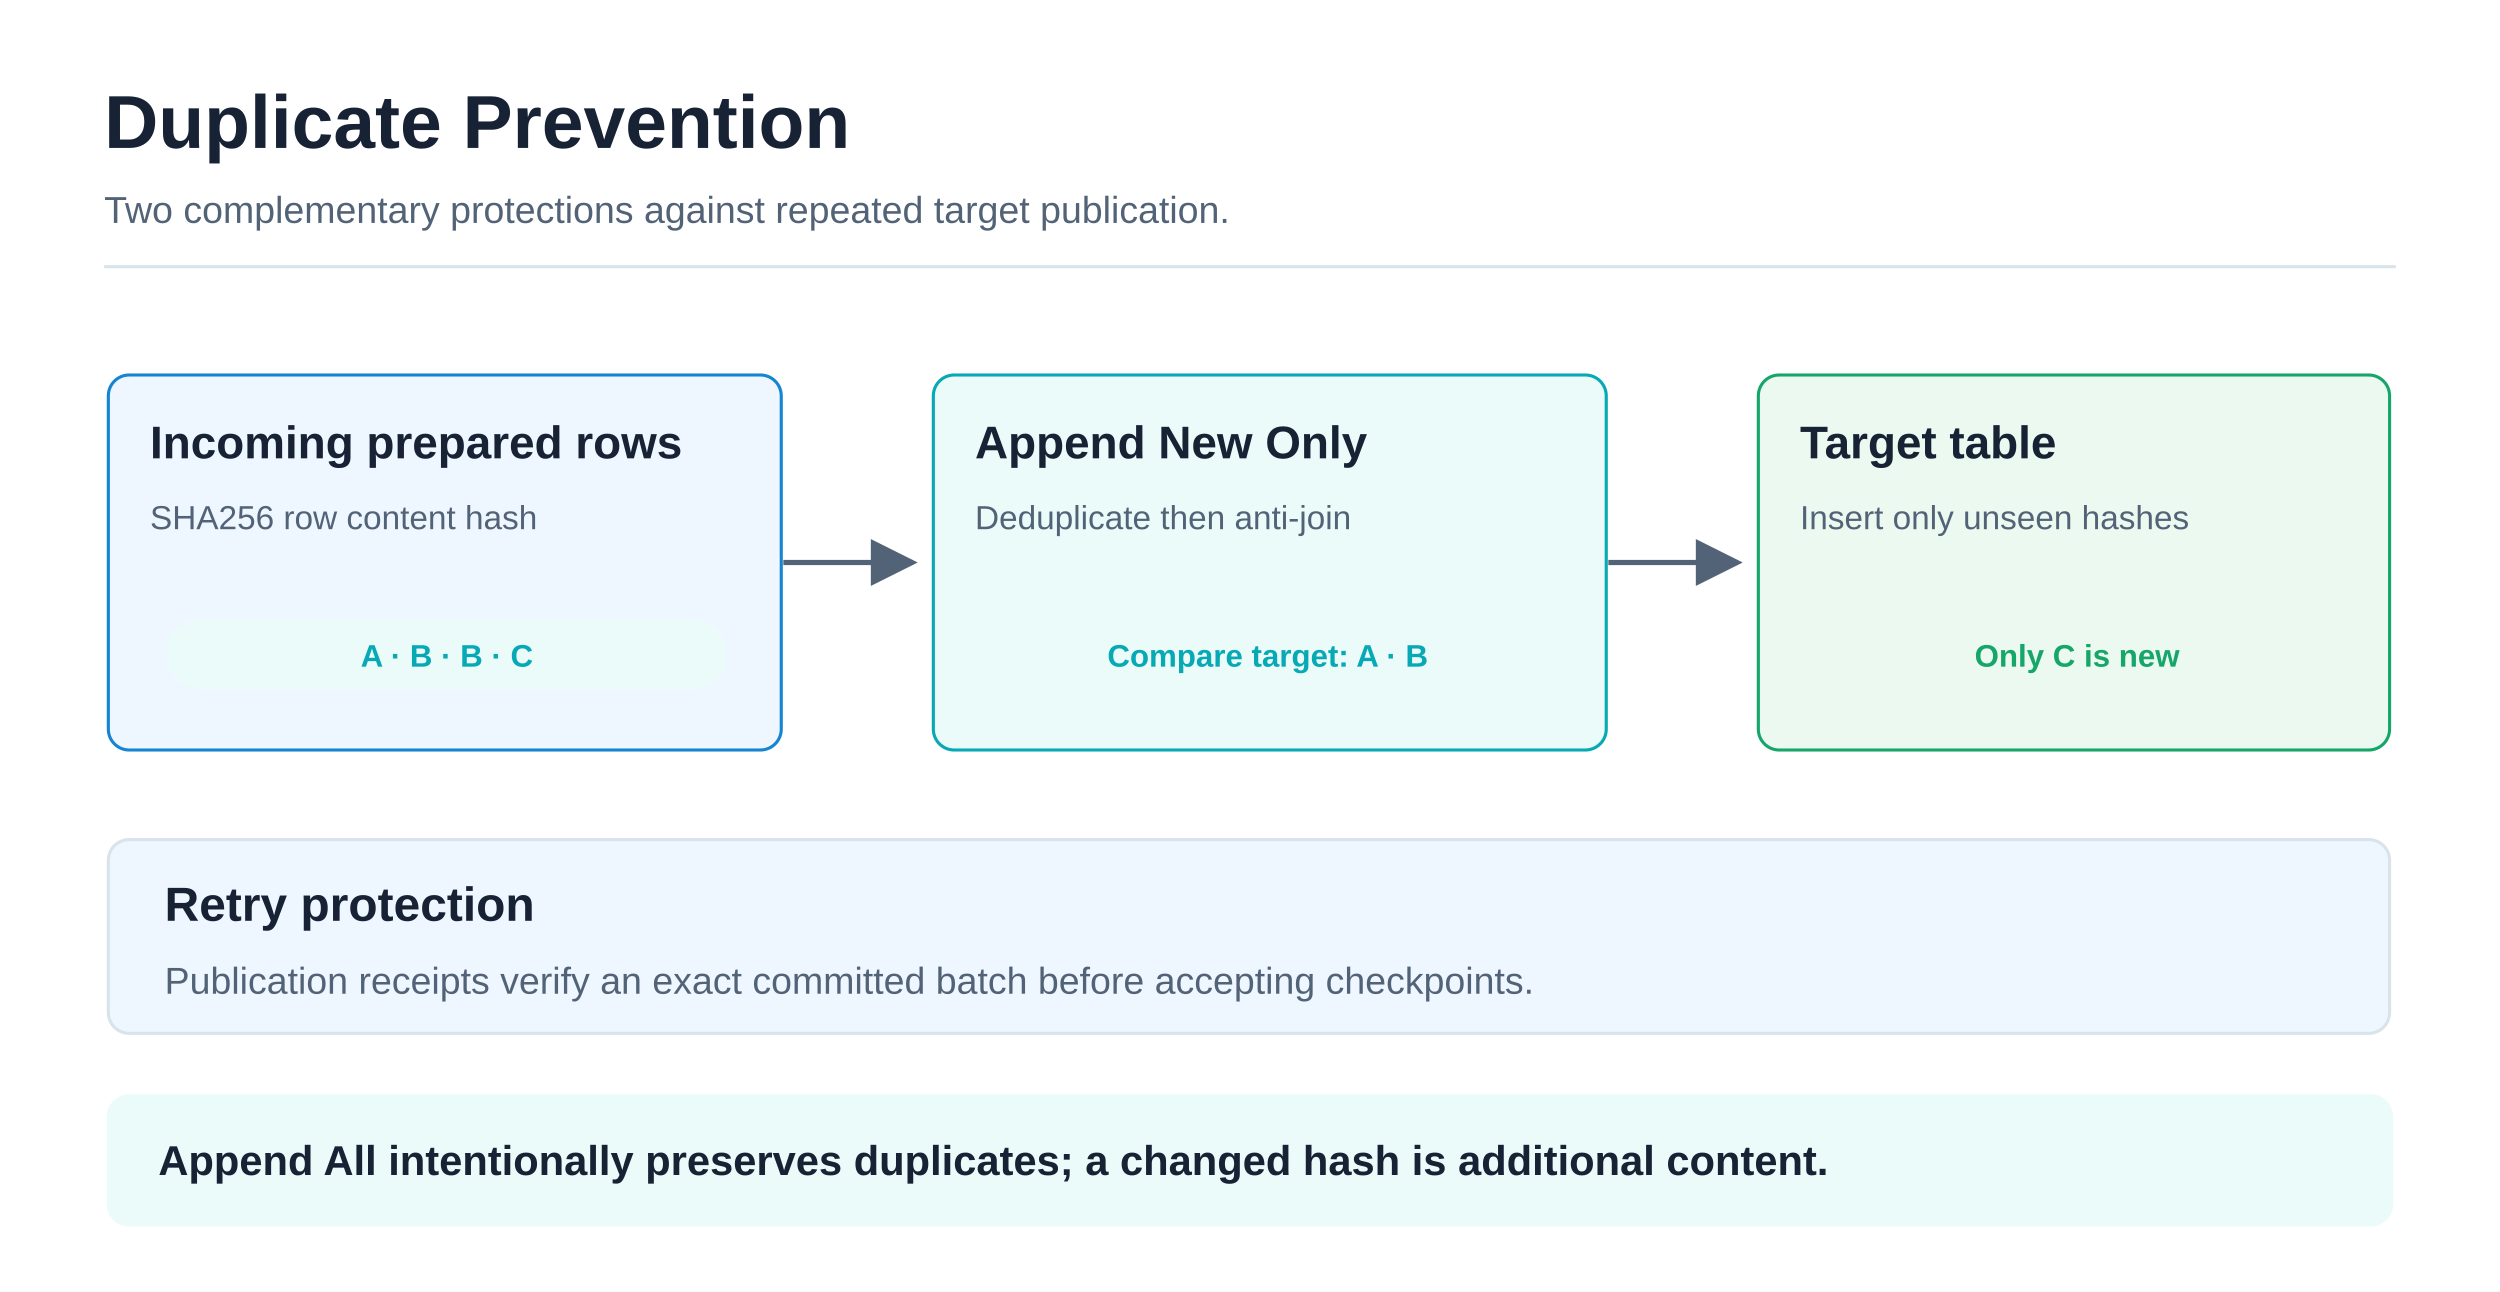
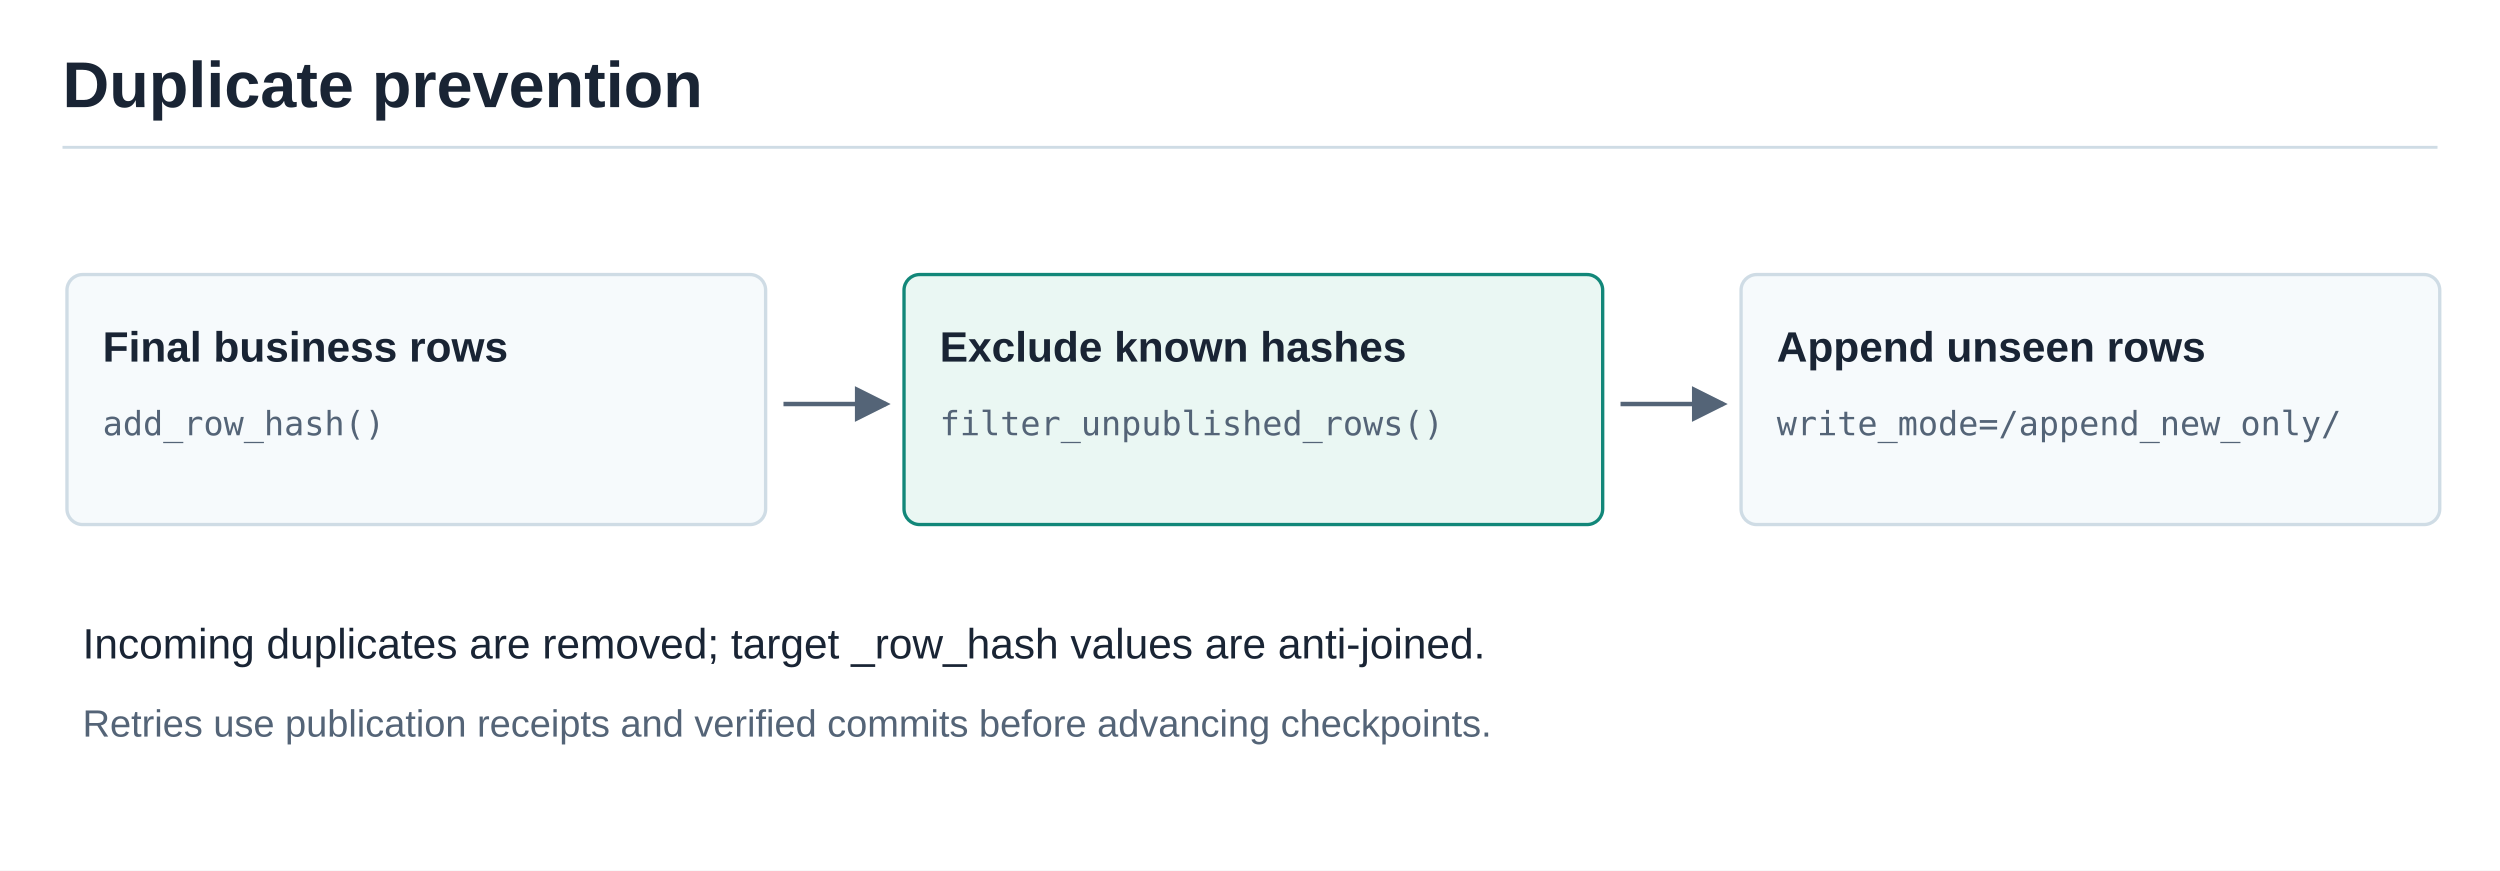
- <svg xmlns="http://www.w3.org/2000/svg" width="1200" height="620" viewBox="0 0 1200 620" role="img" aria-label="Duplicate Prevention">
+ <svg xmlns="http://www.w3.org/2000/svg" viewBox="0 0 1120 390" width="1120" height="390" role="img" aria-label="Duplicate prevention">
  <defs>
-     <marker id="arr" markerWidth="9" markerHeight="9" refX="8" refY="4.5" orient="auto">
-       <path d="M0 0 L9 4.5 L0 9Z" fill="#536377" />
+     <marker id="a" markerWidth="8" markerHeight="8" refX="7" refY="4" orient="auto">
+       <path d="M0 0L8 4L0 8Z" fill="#546477" />
    </marker>
  </defs>
-   <rect width="1200" height="620" fill="#fff" />
-   <text x="50" y="71" font-family="Arial,Helvetica,sans-serif" font-size="36" font-weight="700" fill="#172235" text-anchor="start">Duplicate Prevention</text>
-   <text x="50" y="107" font-family="Arial,Helvetica,sans-serif" font-size="18" font-weight="500" fill="#536377" text-anchor="start">Two complementary protections against repeated target publication.</text>
-   <path d="M50 128 H1150" stroke="#D8E3EA" stroke-width="1.5" />
-   <rect x="52" y="180" width="323" height="180" rx="10" fill="#EEF7FF" stroke="#1685D1" stroke-width="1.5" />
-   <text x="72" y="220" font-family="Arial,Helvetica,sans-serif" font-size="22" font-weight="700" fill="#172235" text-anchor="start">Incoming prepared rows</text>
-   <text x="72" y="254" font-family="Arial,Helvetica,sans-serif" font-size="16" font-weight="500" fill="#536377" text-anchor="start">SHA256 row content hash</text>
-   <rect x="448" y="180" width="323" height="180" rx="10" fill="#EAFBFA" stroke="#06A9B4" stroke-width="1.5" />
-   <text x="468" y="220" font-family="Arial,Helvetica,sans-serif" font-size="22" font-weight="700" fill="#172235" text-anchor="start">Append New Only</text>
-   <text x="468" y="254" font-family="Arial,Helvetica,sans-serif" font-size="16" font-weight="500" fill="#536377" text-anchor="start">Deduplicate then anti-join</text>
-   <rect x="844" y="180" width="303" height="180" rx="10" fill="#ECF9F0" stroke="#16A66A" stroke-width="1.5" />
-   <text x="864" y="220" font-family="Arial,Helvetica,sans-serif" font-size="22" font-weight="700" fill="#172235" text-anchor="start">Target table</text>
-   <text x="864" y="254" font-family="Arial,Helvetica,sans-serif" font-size="16" font-weight="500" fill="#536377" text-anchor="start">Insert only unseen hashes</text>
-   <path d="M376 270 H438 V270" stroke="#536377" stroke-width="2.5" fill="none" marker-end="url(#arr)" />
-   <path d="M772 270 H834 V270" stroke="#536377" stroke-width="2.5" fill="none" marker-end="url(#arr)" />
-   <rect x="81" y="298" width="267" height="32" rx="15" fill="#EAFBFA" stroke="#EAFBFA" stroke-width="1.5" />
-   <text x="214.5" y="320" font-family="Arial,Helvetica,sans-serif" font-size="15" font-weight="700" fill="#06A9B4" text-anchor="middle">A · B · B · C</text>
-   <rect x="465" y="298" width="287" height="32" rx="15" fill="#EAFBFA" stroke="#EAFBFA" stroke-width="1.5" />
-   <text x="608.5" y="320" font-family="Arial,Helvetica,sans-serif" font-size="15" font-weight="700" fill="#06A9B4" text-anchor="middle">Compare target: A · B</text>
-   <rect x="870" y="298" width="254" height="32" rx="15" fill="#ECF9F0" stroke="#ECF9F0" stroke-width="1.5" />
-   <text x="997" y="320" font-family="Arial,Helvetica,sans-serif" font-size="15" font-weight="700" fill="#16A66A" text-anchor="middle">Only C is new</text>
-   <rect x="52" y="403" width="1095" height="93" rx="10" fill="#EEF7FF" stroke="#D8E3EA" stroke-width="1.5" />
-   <text x="79" y="442" font-family="Arial,Helvetica,sans-serif" font-size="23" font-weight="700" fill="#172235" text-anchor="start">Retry protection</text>
-   <text x="79" y="477" font-family="Arial,Helvetica,sans-serif" font-size="18" font-weight="500" fill="#536377" text-anchor="start">Publication receipts verify an exact committed batch before accepting checkpoints.</text>
-   <rect x="52" y="526" width="1096" height="62" rx="10" fill="#EAFBFA" stroke="#EAFBFA" stroke-width="1.5" />
-   <text x="76" y="564" font-family="Arial,Helvetica,sans-serif" font-size="20" font-weight="600" fill="#172235" text-anchor="start">Append All intentionally preserves duplicates; a changed hash is additional content.</text>
+   <rect width="1120" height="390" fill="#fff" />
+   <text x="28" y="48" font-family="Arial,Helvetica,sans-serif" font-size="29" font-weight="700" fill="#192434">Duplicate prevention</text>
+   <path d="M28 66H1092" stroke="#CFDCE5" stroke-width="1.3" />
+   <rect x="30" y="123" width="313" height="112" rx="7" fill="#F6FAFC" stroke="#CFDCE5" stroke-width="1.5" />
+   <text x="46" y="162" font-family="Arial,Helvetica,sans-serif" font-size="19" font-weight="700" fill="#192434">Final business rows</text>
+   <text x="46" y="195" font-family="Consolas,Menlo,monospace" font-size="15" font-weight="400" fill="#546477">add_row_hash()</text>
+   <rect x="405" y="123" width="313" height="112" rx="7" fill="#EAF7F3" stroke="#128779" stroke-width="1.5" />
+   <text x="421" y="162" font-family="Arial,Helvetica,sans-serif" font-size="19" font-weight="700" fill="#192434">Exclude known hashes</text>
+   <text x="421" y="195" font-family="Consolas,Menlo,monospace" font-size="15" font-weight="400" fill="#546477">filter_unpublished_rows()</text>
+   <rect x="780" y="123" width="313" height="112" rx="7" fill="#F6FAFC" stroke="#CFDCE5" stroke-width="1.5" />
+   <text x="796" y="162" font-family="Arial,Helvetica,sans-serif" font-size="19" font-weight="700" fill="#192434">Append unseen rows</text>
+   <text x="796" y="195" font-family="Consolas,Menlo,monospace" font-size="15" font-weight="400" fill="#546477">write_mode=/append_new_only/</text>
+   <path d="M351 181H397" stroke="#546477" stroke-width="2" fill="none" marker-end="url(#a)" />
+   <path d="M726 181H772" stroke="#546477" stroke-width="2" fill="none" marker-end="url(#a)" />
+   <text x="37" y="295" font-family="Arial,Helvetica,sans-serif" font-size="19" font-weight="400" fill="#192434">Incoming duplicates are removed; target _row_hash values are anti-joined.</text>
+   <text x="37" y="330" font-family="Arial,Helvetica,sans-serif" font-size="17" font-weight="400" fill="#546477">Retries use publication receipts and verified commits before advancing checkpoints.</text>
</svg>
